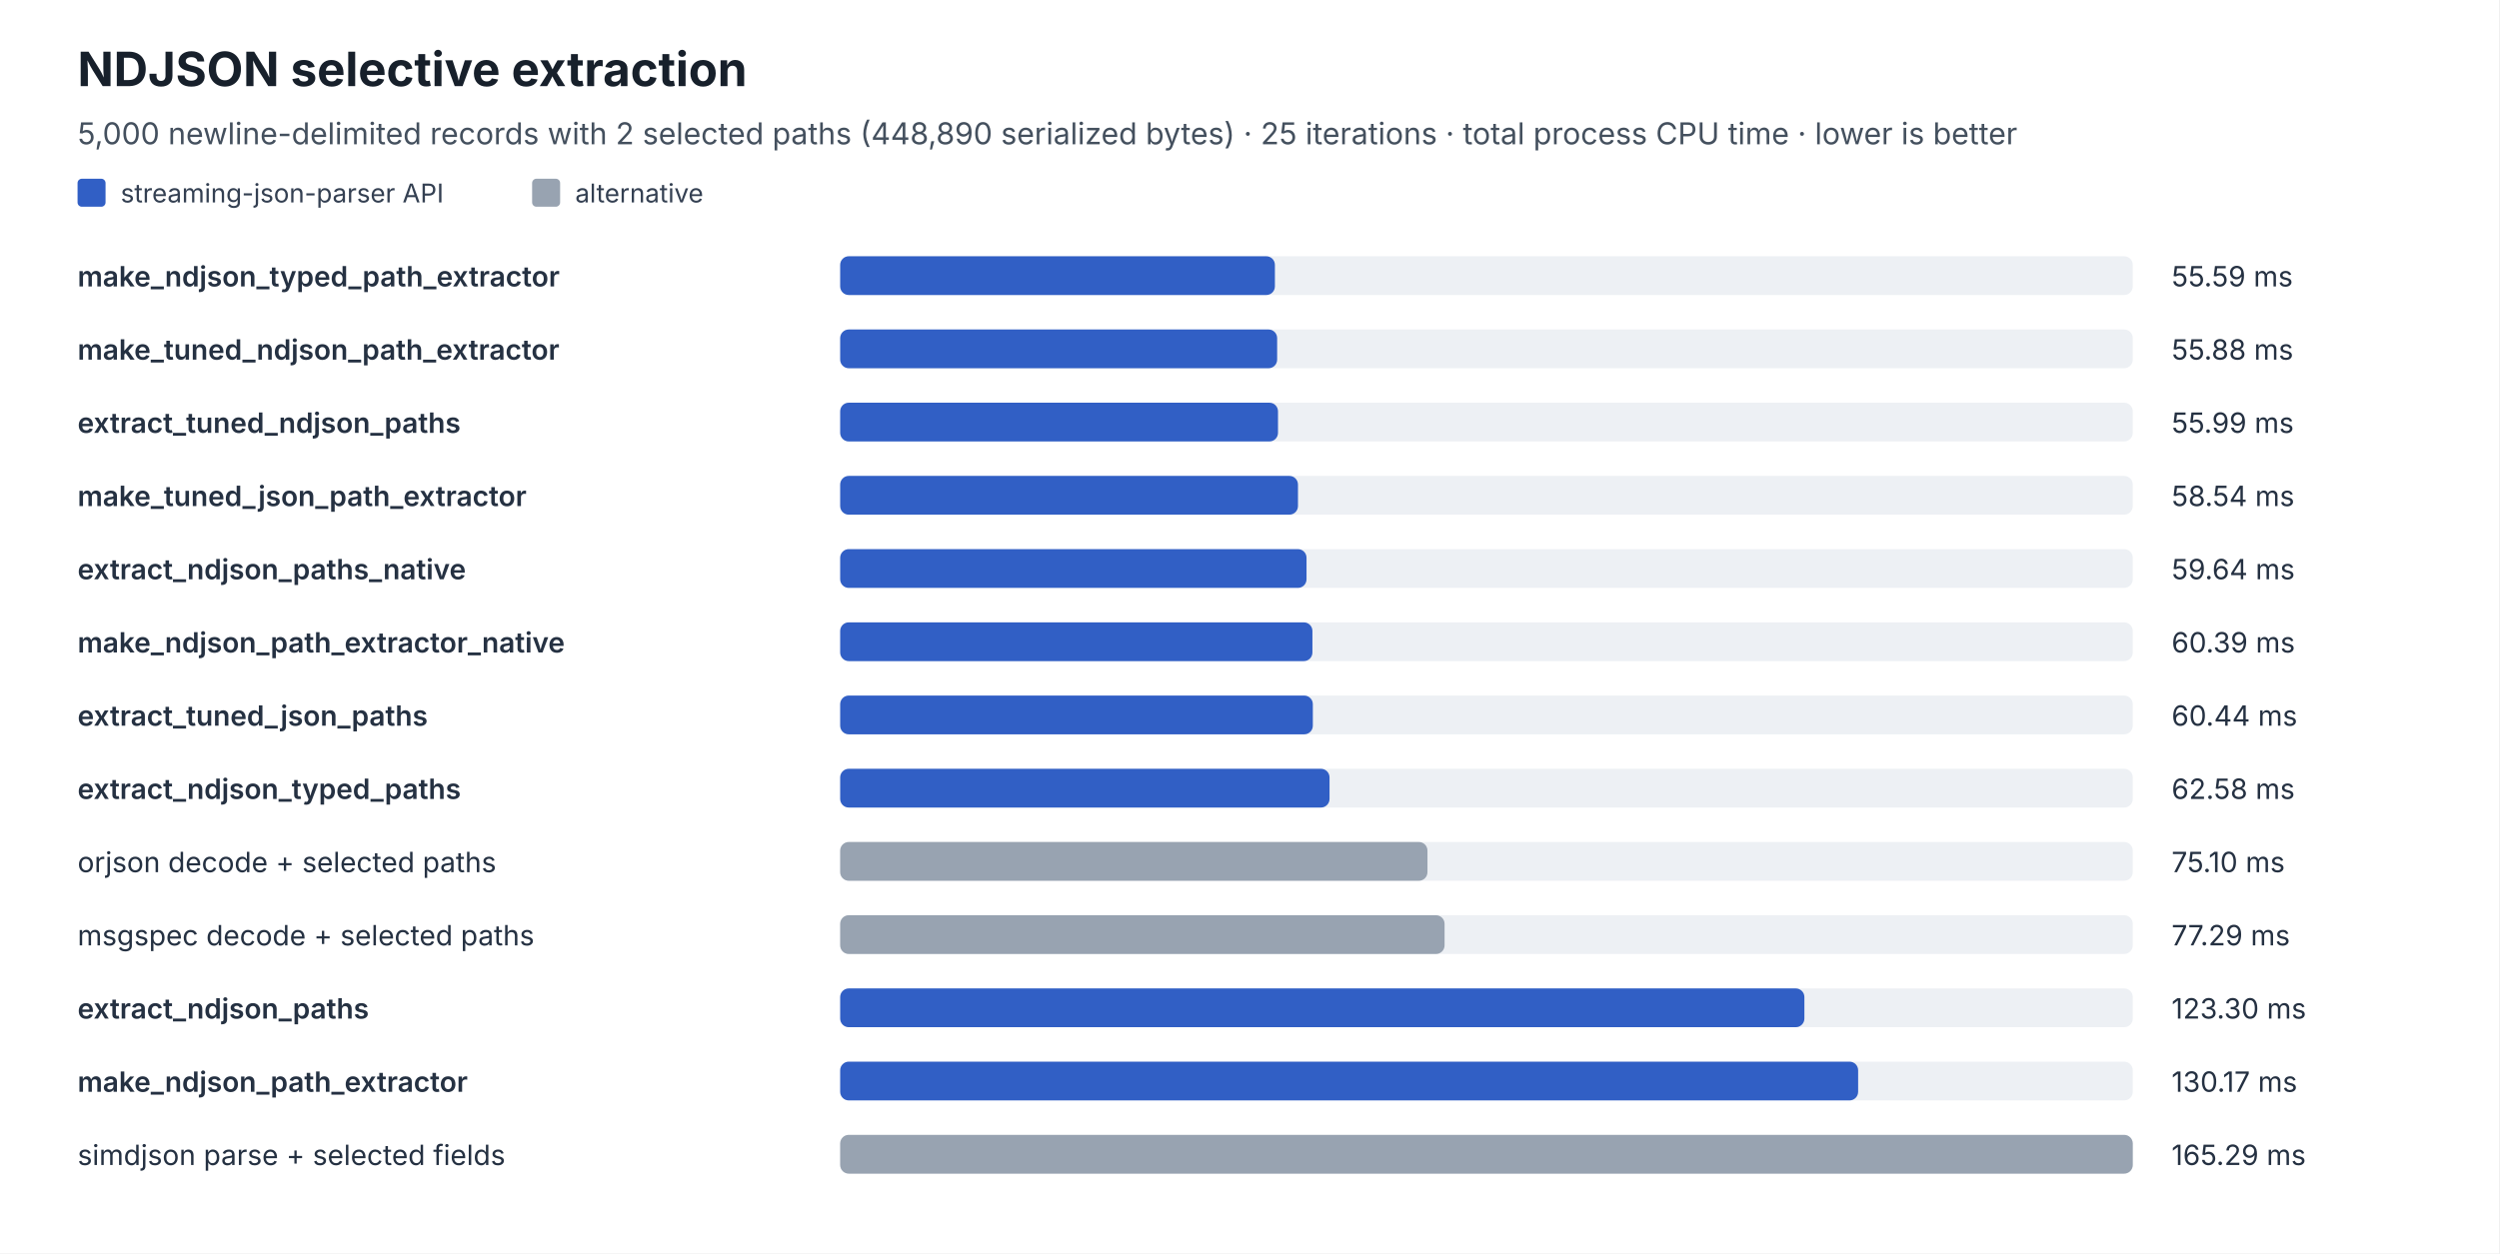
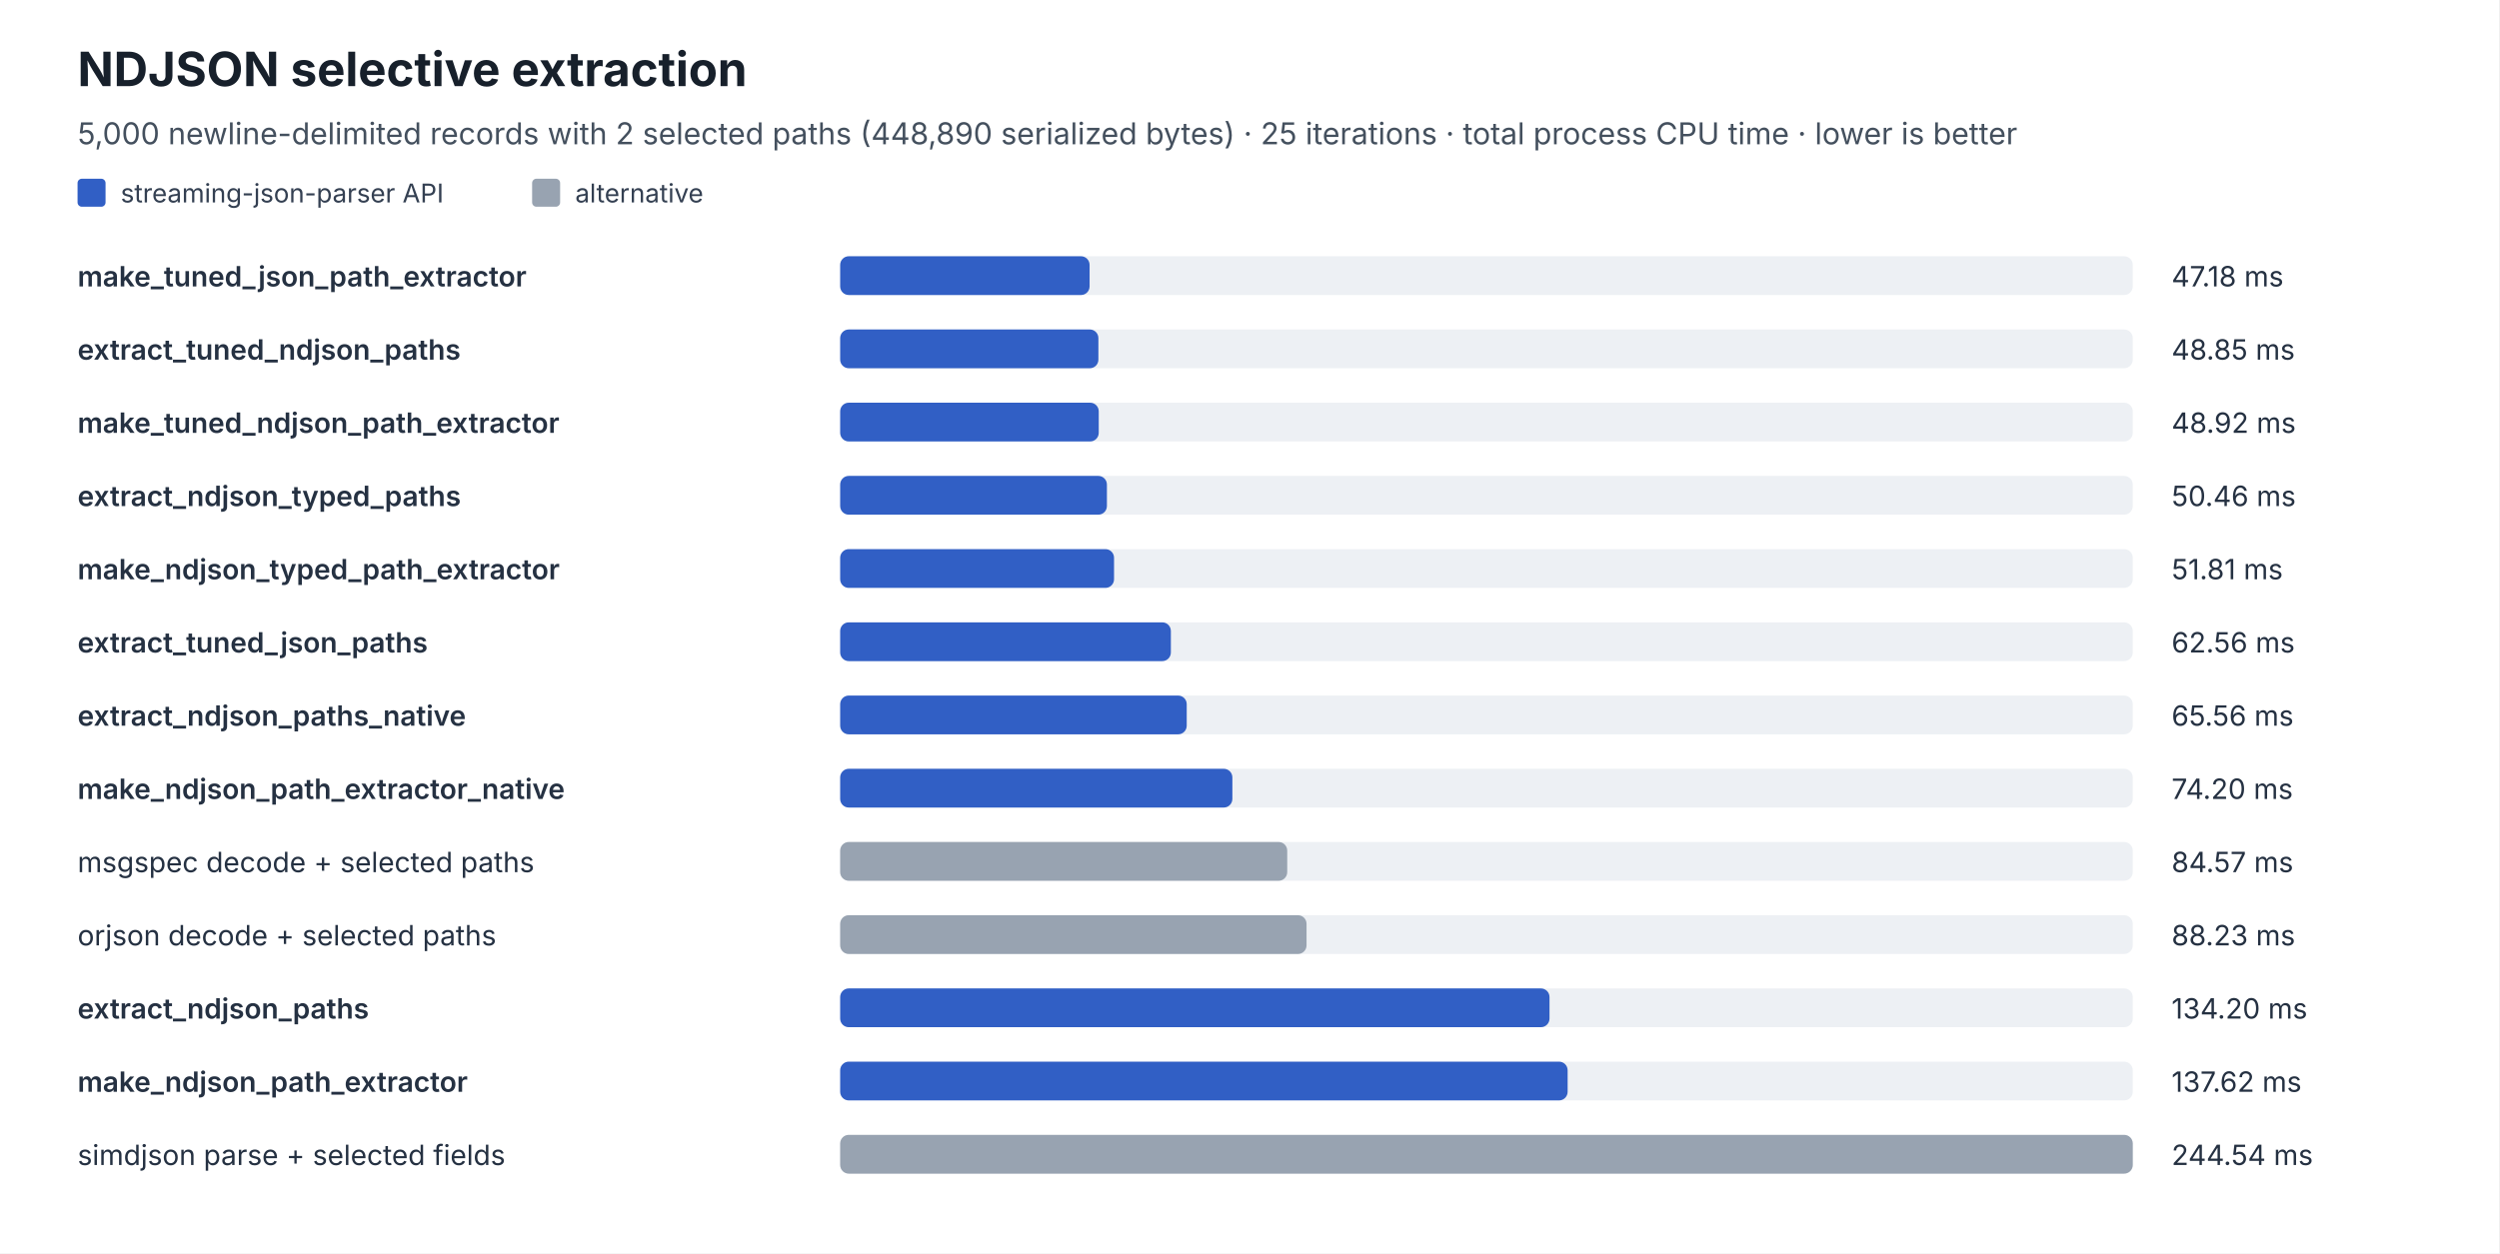
<svg xmlns="http://www.w3.org/2000/svg" width="1160" height="582" viewBox="0 0 1160 582" role="img" aria-labelledby="chart-title chart-description">
  <rect width="1160" height="582" fill="#ffffff" />
  <text x="36" y="40" fill="#17202b" font-family="system-ui, -apple-system, Segoe UI, sans-serif" font-size="22" font-weight="700">NDJSON selective extraction</text>
  <text x="36" y="67" fill="#44505e" font-family="system-ui, -apple-system, Segoe UI, sans-serif" font-size="14">5,000 newline-delimited records with 2 selected paths (448,890 serialized bytes) · 25 iterations · total process CPU time · lower is better</text>
  <rect x="36" y="83" width="13" height="13" rx="2" fill="#315fc5" />
  <text x="56" y="94" fill="#344052" font-family="system-ui, -apple-system, Segoe UI, sans-serif" font-size="12">streaming-json-parser API</text>
  <rect x="247" y="83" width="13" height="13" rx="2" fill="#98a3b1" />
  <text x="267" y="94" fill="#344052" font-family="system-ui, -apple-system, Segoe UI, sans-serif" font-size="12">alternative</text>
-   <text x="36" y="133" fill="#253142" font-family="system-ui, -apple-system, Segoe UI, sans-serif" font-size="13" font-weight="600">make_ndjson_typed_path_extractor</text>
+   <text x="36" y="133" fill="#253142" font-family="system-ui, -apple-system, Segoe UI, sans-serif" font-size="13" font-weight="600">make_tuned_json_path_extractor</text>
  <rect x="390" y="119" width="600" height="18" rx="4" fill="#edf0f4" />
-   <rect x="390" y="119" width="201.79" height="18" rx="4" fill="#315fc5" />
-   <text x="1008" y="133" fill="#253142" font-family="system-ui, -apple-system, Segoe UI, sans-serif" font-size="13" font-variant-numeric="tabular-nums">55.59 ms</text>
-   <text x="36" y="167" fill="#253142" font-family="system-ui, -apple-system, Segoe UI, sans-serif" font-size="13" font-weight="600">make_tuned_ndjson_path_extractor</text>
+   <rect x="390" y="119" width="115.77" height="18" rx="4" fill="#315fc5" />
+   <text x="1008" y="133" fill="#253142" font-family="system-ui, -apple-system, Segoe UI, sans-serif" font-size="13" font-variant-numeric="tabular-nums">47.18 ms</text>
+   <text x="36" y="167" fill="#253142" font-family="system-ui, -apple-system, Segoe UI, sans-serif" font-size="13" font-weight="600">extract_tuned_ndjson_paths</text>
  <rect x="390" y="153" width="600" height="18" rx="4" fill="#edf0f4" />
-   <rect x="390" y="153" width="202.83" height="18" rx="4" fill="#315fc5" />
-   <text x="1008" y="167" fill="#253142" font-family="system-ui, -apple-system, Segoe UI, sans-serif" font-size="13" font-variant-numeric="tabular-nums">55.88 ms</text>
-   <text x="36" y="201" fill="#253142" font-family="system-ui, -apple-system, Segoe UI, sans-serif" font-size="13" font-weight="600">extract_tuned_ndjson_paths</text>
+   <rect x="390" y="153" width="119.86" height="18" rx="4" fill="#315fc5" />
+   <text x="1008" y="167" fill="#253142" font-family="system-ui, -apple-system, Segoe UI, sans-serif" font-size="13" font-variant-numeric="tabular-nums">48.85 ms</text>
+   <text x="36" y="201" fill="#253142" font-family="system-ui, -apple-system, Segoe UI, sans-serif" font-size="13" font-weight="600">make_tuned_ndjson_path_extractor</text>
  <rect x="390" y="187" width="600" height="18" rx="4" fill="#edf0f4" />
-   <rect x="390" y="187" width="203.23" height="18" rx="4" fill="#315fc5" />
-   <text x="1008" y="201" fill="#253142" font-family="system-ui, -apple-system, Segoe UI, sans-serif" font-size="13" font-variant-numeric="tabular-nums">55.99 ms</text>
-   <text x="36" y="235" fill="#253142" font-family="system-ui, -apple-system, Segoe UI, sans-serif" font-size="13" font-weight="600">make_tuned_json_path_extractor</text>
+   <rect x="390" y="187" width="120.02" height="18" rx="4" fill="#315fc5" />
+   <text x="1008" y="201" fill="#253142" font-family="system-ui, -apple-system, Segoe UI, sans-serif" font-size="13" font-variant-numeric="tabular-nums">48.92 ms</text>
+   <text x="36" y="235" fill="#253142" font-family="system-ui, -apple-system, Segoe UI, sans-serif" font-size="13" font-weight="600">extract_ndjson_typed_paths</text>
  <rect x="390" y="221" width="600" height="18" rx="4" fill="#edf0f4" />
-   <rect x="390" y="221" width="212.50" height="18" rx="4" fill="#315fc5" />
-   <text x="1008" y="235" fill="#253142" font-family="system-ui, -apple-system, Segoe UI, sans-serif" font-size="13" font-variant-numeric="tabular-nums">58.54 ms</text>
-   <text x="36" y="269" fill="#253142" font-family="system-ui, -apple-system, Segoe UI, sans-serif" font-size="13" font-weight="600">extract_ndjson_paths_native</text>
+   <rect x="390" y="221" width="123.81" height="18" rx="4" fill="#315fc5" />
+   <text x="1008" y="235" fill="#253142" font-family="system-ui, -apple-system, Segoe UI, sans-serif" font-size="13" font-variant-numeric="tabular-nums">50.46 ms</text>
+   <text x="36" y="269" fill="#253142" font-family="system-ui, -apple-system, Segoe UI, sans-serif" font-size="13" font-weight="600">make_ndjson_typed_path_extractor</text>
  <rect x="390" y="255" width="600" height="18" rx="4" fill="#edf0f4" />
-   <rect x="390" y="255" width="216.47" height="18" rx="4" fill="#315fc5" />
-   <text x="1008" y="269" fill="#253142" font-family="system-ui, -apple-system, Segoe UI, sans-serif" font-size="13" font-variant-numeric="tabular-nums">59.64 ms</text>
-   <text x="36" y="303" fill="#253142" font-family="system-ui, -apple-system, Segoe UI, sans-serif" font-size="13" font-weight="600">make_ndjson_path_extractor_native</text>
+   <rect x="390" y="255" width="127.12" height="18" rx="4" fill="#315fc5" />
+   <text x="1008" y="269" fill="#253142" font-family="system-ui, -apple-system, Segoe UI, sans-serif" font-size="13" font-variant-numeric="tabular-nums">51.81 ms</text>
+   <text x="36" y="303" fill="#253142" font-family="system-ui, -apple-system, Segoe UI, sans-serif" font-size="13" font-weight="600">extract_tuned_json_paths</text>
  <rect x="390" y="289" width="600" height="18" rx="4" fill="#edf0f4" />
-   <rect x="390" y="289" width="219.21" height="18" rx="4" fill="#315fc5" />
-   <text x="1008" y="303" fill="#253142" font-family="system-ui, -apple-system, Segoe UI, sans-serif" font-size="13" font-variant-numeric="tabular-nums">60.39 ms</text>
-   <text x="36" y="337" fill="#253142" font-family="system-ui, -apple-system, Segoe UI, sans-serif" font-size="13" font-weight="600">extract_tuned_json_paths</text>
+   <rect x="390" y="289" width="153.50" height="18" rx="4" fill="#315fc5" />
+   <text x="1008" y="303" fill="#253142" font-family="system-ui, -apple-system, Segoe UI, sans-serif" font-size="13" font-variant-numeric="tabular-nums">62.56 ms</text>
+   <text x="36" y="337" fill="#253142" font-family="system-ui, -apple-system, Segoe UI, sans-serif" font-size="13" font-weight="600">extract_ndjson_paths_native</text>
  <rect x="390" y="323" width="600" height="18" rx="4" fill="#edf0f4" />
-   <rect x="390" y="323" width="219.40" height="18" rx="4" fill="#315fc5" />
-   <text x="1008" y="337" fill="#253142" font-family="system-ui, -apple-system, Segoe UI, sans-serif" font-size="13" font-variant-numeric="tabular-nums">60.44 ms</text>
-   <text x="36" y="371" fill="#253142" font-family="system-ui, -apple-system, Segoe UI, sans-serif" font-size="13" font-weight="600">extract_ndjson_typed_paths</text>
+   <rect x="390" y="323" width="160.86" height="18" rx="4" fill="#315fc5" />
+   <text x="1008" y="337" fill="#253142" font-family="system-ui, -apple-system, Segoe UI, sans-serif" font-size="13" font-variant-numeric="tabular-nums">65.56 ms</text>
+   <text x="36" y="371" fill="#253142" font-family="system-ui, -apple-system, Segoe UI, sans-serif" font-size="13" font-weight="600">make_ndjson_path_extractor_native</text>
  <rect x="390" y="357" width="600" height="18" rx="4" fill="#edf0f4" />
-   <rect x="390" y="357" width="227.15" height="18" rx="4" fill="#315fc5" />
-   <text x="1008" y="371" fill="#253142" font-family="system-ui, -apple-system, Segoe UI, sans-serif" font-size="13" font-variant-numeric="tabular-nums">62.58 ms</text>
-   <text x="36" y="405" fill="#253142" font-family="system-ui, -apple-system, Segoe UI, sans-serif" font-size="13" font-weight="400">orjson decode + selected paths</text>
+   <rect x="390" y="357" width="182.05" height="18" rx="4" fill="#315fc5" />
+   <text x="1008" y="371" fill="#253142" font-family="system-ui, -apple-system, Segoe UI, sans-serif" font-size="13" font-variant-numeric="tabular-nums">74.20 ms</text>
+   <text x="36" y="405" fill="#253142" font-family="system-ui, -apple-system, Segoe UI, sans-serif" font-size="13" font-weight="400">msgspec decode + selected paths</text>
  <rect x="390" y="391" width="600" height="18" rx="4" fill="#edf0f4" />
-   <rect x="390" y="391" width="272.61" height="18" rx="4" fill="#98a3b1" />
-   <text x="1008" y="405" fill="#253142" font-family="system-ui, -apple-system, Segoe UI, sans-serif" font-size="13" font-variant-numeric="tabular-nums">75.10 ms</text>
-   <text x="36" y="439" fill="#253142" font-family="system-ui, -apple-system, Segoe UI, sans-serif" font-size="13" font-weight="400">msgspec decode + selected paths</text>
+   <rect x="390" y="391" width="207.51" height="18" rx="4" fill="#98a3b1" />
+   <text x="1008" y="405" fill="#253142" font-family="system-ui, -apple-system, Segoe UI, sans-serif" font-size="13" font-variant-numeric="tabular-nums">84.57 ms</text>
+   <text x="36" y="439" fill="#253142" font-family="system-ui, -apple-system, Segoe UI, sans-serif" font-size="13" font-weight="400">orjson decode + selected paths</text>
  <rect x="390" y="425" width="600" height="18" rx="4" fill="#edf0f4" />
-   <rect x="390" y="425" width="280.55" height="18" rx="4" fill="#98a3b1" />
-   <text x="1008" y="439" fill="#253142" font-family="system-ui, -apple-system, Segoe UI, sans-serif" font-size="13" font-variant-numeric="tabular-nums">77.29 ms</text>
+   <rect x="390" y="425" width="216.48" height="18" rx="4" fill="#98a3b1" />
+   <text x="1008" y="439" fill="#253142" font-family="system-ui, -apple-system, Segoe UI, sans-serif" font-size="13" font-variant-numeric="tabular-nums">88.23 ms</text>
  <text x="36" y="473" fill="#253142" font-family="system-ui, -apple-system, Segoe UI, sans-serif" font-size="13" font-weight="600">extract_ndjson_paths</text>
  <rect x="390" y="459" width="600" height="18" rx="4" fill="#edf0f4" />
-   <rect x="390" y="459" width="447.57" height="18" rx="4" fill="#315fc5" />
-   <text x="1008" y="473" fill="#253142" font-family="system-ui, -apple-system, Segoe UI, sans-serif" font-size="13" font-variant-numeric="tabular-nums">123.30 ms</text>
+   <rect x="390" y="459" width="329.26" height="18" rx="4" fill="#315fc5" />
+   <text x="1008" y="473" fill="#253142" font-family="system-ui, -apple-system, Segoe UI, sans-serif" font-size="13" font-variant-numeric="tabular-nums">134.20 ms</text>
  <text x="36" y="507" fill="#253142" font-family="system-ui, -apple-system, Segoe UI, sans-serif" font-size="13" font-weight="600">make_ndjson_path_extractor</text>
  <rect x="390" y="493" width="600" height="18" rx="4" fill="#edf0f4" />
-   <rect x="390" y="493" width="472.52" height="18" rx="4" fill="#315fc5" />
-   <text x="1008" y="507" fill="#253142" font-family="system-ui, -apple-system, Segoe UI, sans-serif" font-size="13" font-variant-numeric="tabular-nums">130.17 ms</text>
+   <rect x="390" y="493" width="337.67" height="18" rx="4" fill="#315fc5" />
+   <text x="1008" y="507" fill="#253142" font-family="system-ui, -apple-system, Segoe UI, sans-serif" font-size="13" font-variant-numeric="tabular-nums">137.62 ms</text>
  <text x="36" y="541" fill="#253142" font-family="system-ui, -apple-system, Segoe UI, sans-serif" font-size="13" font-weight="400">simdjson parse + selected fields</text>
  <rect x="390" y="527" width="600" height="18" rx="4" fill="#edf0f4" />
  <rect x="390" y="527" width="600.00" height="18" rx="4" fill="#98a3b1" />
-   <text x="1008" y="541" fill="#253142" font-family="system-ui, -apple-system, Segoe UI, sans-serif" font-size="13" font-variant-numeric="tabular-nums">165.29 ms</text>
+   <text x="1008" y="541" fill="#253142" font-family="system-ui, -apple-system, Segoe UI, sans-serif" font-size="13" font-variant-numeric="tabular-nums">244.54 ms</text>
</svg>
